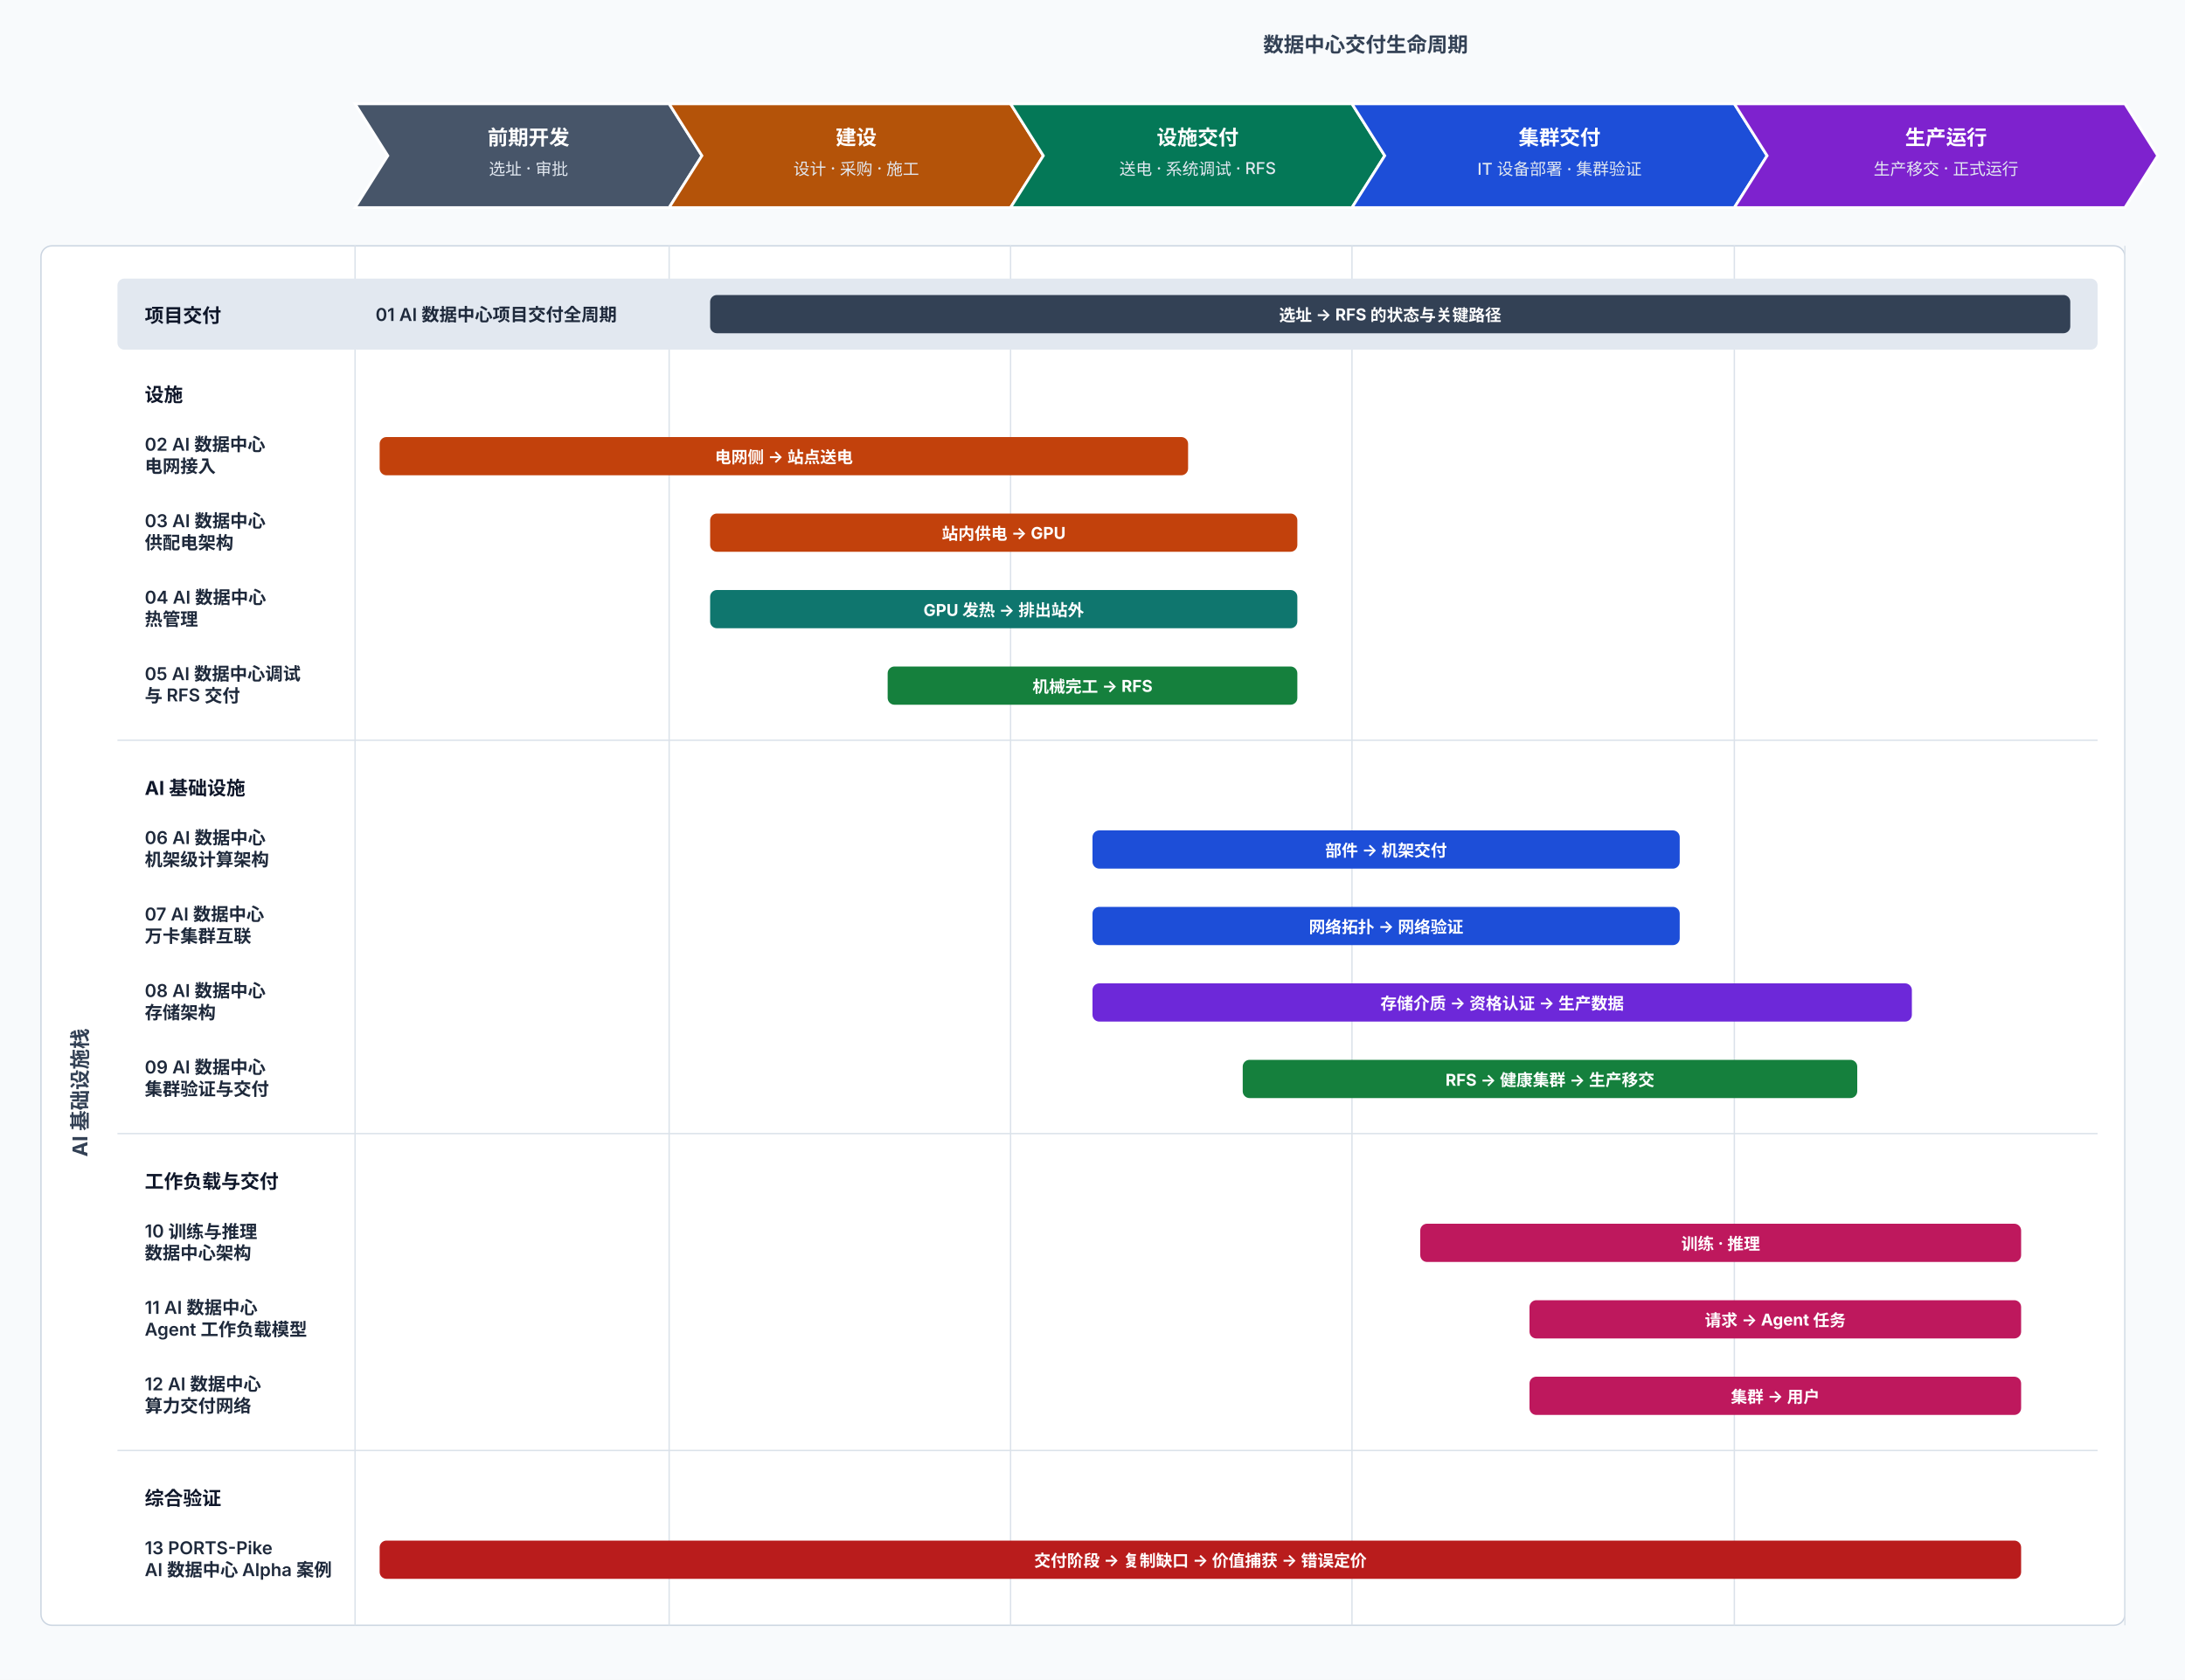
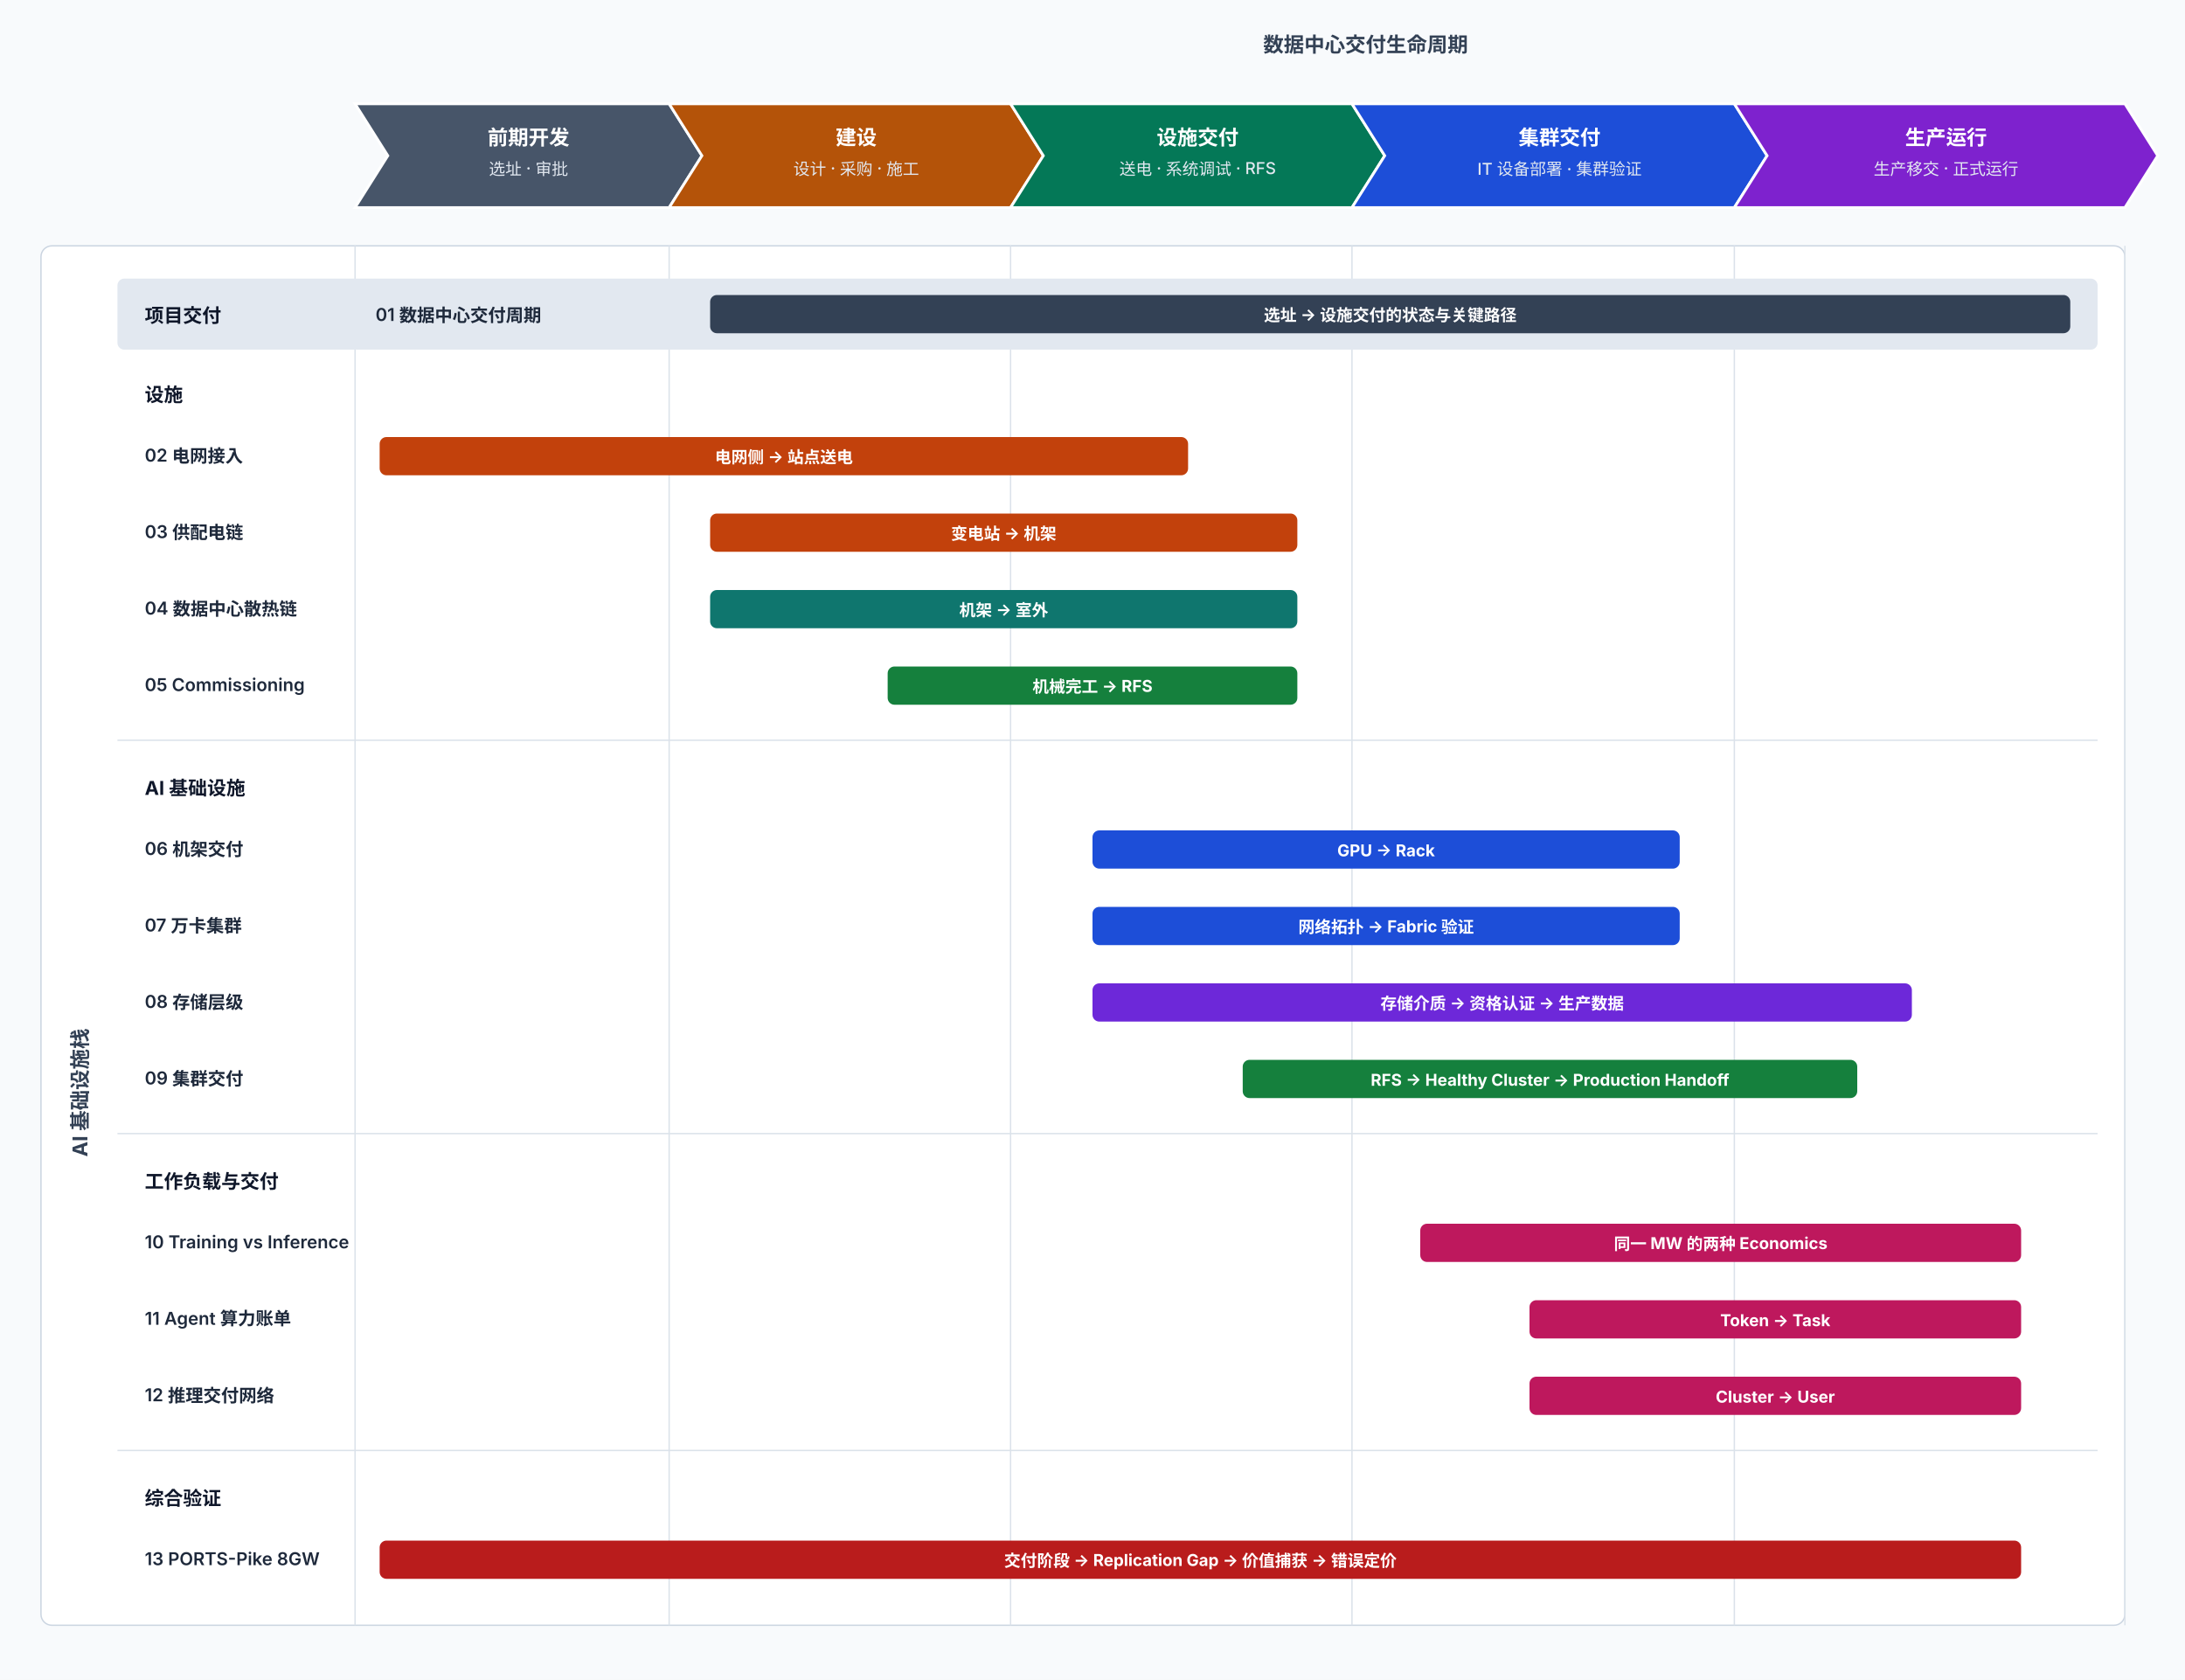
<svg xmlns="http://www.w3.org/2000/svg" width="1600" height="1230" viewBox="0 90 1600 1230" role="img" aria-labelledby="title desc">
  <defs>
    <style>
      .bg{fill:#f8fafc}.panel{fill:#fff;stroke:#cbd5e1;stroke-width:1}.grid{stroke:#dbe2ea;stroke-width:1}.milestone{stroke:#fff;stroke-width:2}
      .axis{font:700 15px -apple-system,BlinkMacSystemFont,"Segoe UI",sans-serif;fill:#334155}.phase{font:700 15px -apple-system,BlinkMacSystemFont,"Segoe UI",sans-serif;fill:#fff;text-anchor:middle}.phase-note{font:500 12px -apple-system,BlinkMacSystemFont,"Segoe UI",sans-serif;fill:#e2e8f0;text-anchor:middle}
      .group{font:700 14px -apple-system,BlinkMacSystemFont,"Segoe UI",sans-serif;fill:#0f172a}.row{font:600 13px -apple-system,BlinkMacSystemFont,"Segoe UI",sans-serif;fill:#1e293b}.small{font:500 11px -apple-system,BlinkMacSystemFont,"Segoe UI",sans-serif;fill:#64748b}.bartext{font:700 12px -apple-system,BlinkMacSystemFont,"Segoe UI",sans-serif;fill:#fff;text-anchor:middle}
      .development{fill:#475569}.build{fill:#b45309}.facility{fill:#047857}.cluster{fill:#1d4ed8}.operations{fill:#7e22ce}
      .overview{fill:#334155}.power{fill:#c2410c}.thermal{fill:#0f766e}.handoff{fill:#15803d}.compute{fill:#1d4ed8}.data{fill:#6d28d9}.service{fill:#be185d}.case{fill:#b91c1c}
    </style>
  </defs>
  <rect class="bg" width="1600" height="1320" />
  <text class="axis" x="1000" y="128" text-anchor="middle">数据中心交付生命周期</text>
  <path class="development milestone" d="M260 166H490L514 204L490 242H260L284 204Z" />
  <text class="phase" x="387" y="196">前期开发</text>
  <text class="phase-note" x="387" y="218">选址 · 审批</text>
  <path class="build milestone" d="M490 166H740L764 204L740 242H490L514 204Z" />
  <text class="phase" x="627" y="196">建设</text>
  <text class="phase-note" x="627" y="218">设计 · 采购 · 施工</text>
  <path class="facility milestone" d="M740 166H990L1014 204L990 242H740L764 204Z" />
  <text class="phase" x="877" y="196">设施交付</text>
  <text class="phase-note" x="877" y="218">送电 · 系统调试 · RFS</text>
  <path class="cluster milestone" d="M990 166H1270L1294 204L1270 242H990L1014 204Z" />
  <text class="phase" x="1142" y="196">集群交付</text>
  <text class="phase-note" x="1142" y="218">IT 设备部署 · 集群验证</text>
  <path class="operations milestone" d="M1270 166H1556L1580 204L1556 242H1270L1294 204Z" />
  <text class="phase" x="1425" y="196">生产运行</text>
  <text class="phase-note" x="1425" y="218">生产移交 · 正式运行</text>
  <rect class="panel" x="30" y="270" width="1526" height="1010" rx="8" />
  <text class="axis" transform="translate(64 890) rotate(-90)" text-anchor="middle">AI 基础设施栈</text>
  <line class="grid" x1="260" y1="270" x2="260" y2="1280" />
  <line class="grid" x1="490" y1="270" x2="490" y2="1280" />
  <line class="grid" x1="740" y1="270" x2="740" y2="1280" />
  <line class="grid" x1="990" y1="270" x2="990" y2="1280" />
  <line class="grid" x1="1270" y1="270" x2="1270" y2="1280" />
  <line class="grid" x1="1556" y1="270" x2="1556" y2="1280" />
  <rect x="86" y="294" width="1450" height="52" fill="#e2e8f0" rx="5" />
  <text class="group" x="106" y="326">项目交付</text>
-   <text class="row" x="275" y="325">01 AI 数据中心项目交付全周期</text>
+   <text class="row" x="275" y="325">01 数据中心交付周期</text>
  <rect class="overview" x="520" y="306" width="996" height="28" rx="5" />
-   <text class="bartext" x="1018" y="325">选址 → RFS 的状态与关键路径</text>
+   <text class="bartext" x="1018" y="325">选址 → 设施交付的状态与关键路径</text>
  <text class="group" x="106" y="384">设施</text>
-   <text class="row" x="106" y="420">
-     <tspan x="106">02 AI 数据中心</tspan>
-     <tspan x="106" dy="16">电网接入</tspan>
-   </text>
+   <text class="row" x="106" y="428">02 电网接入</text>
  <rect class="power" x="278" y="410" width="592" height="28" rx="5" />
  <text class="bartext" x="574" y="429">电网侧 → 站点送电</text>
-   <text class="row" x="106" y="476">
-     <tspan x="106">03 AI 数据中心</tspan>
-     <tspan x="106" dy="16">供配电架构</tspan>
-   </text>
+   <text class="row" x="106" y="484">03 供配电链</text>
  <rect class="power" x="520" y="466" width="430" height="28" rx="5" />
-   <text class="bartext" x="735" y="485">站内供电 → GPU</text>
-   <text class="row" x="106" y="532">
-     <tspan x="106">04 AI 数据中心</tspan>
-     <tspan x="106" dy="16">热管理</tspan>
-   </text>
+   <text class="bartext" x="735" y="485">变电站 → 机架</text>
+   <text class="row" x="106" y="540">04 数据中心散热链</text>
  <rect class="thermal" x="520" y="522" width="430" height="28" rx="5" />
-   <text class="bartext" x="735" y="541">GPU 发热 → 排出站外</text>
-   <text class="row" x="106" y="588">
-     <tspan x="106">05 AI 数据中心调试</tspan>
-     <tspan x="106" dy="16">与 RFS 交付</tspan>
-   </text>
+   <text class="bartext" x="735" y="541">机架 → 室外</text>
+   <text class="row" x="106" y="596">05 Commissioning</text>
  <rect class="handoff" x="650" y="578" width="300" height="28" rx="5" />
  <text class="bartext" x="800" y="597">机械完工 → RFS</text>
  <line class="grid" x1="86" y1="632" x2="1536" y2="632" />
  <text class="group" x="106" y="672">AI 基础设施</text>
-   <text class="row" x="106" y="708">
-     <tspan x="106">06 AI 数据中心</tspan>
-     <tspan x="106" dy="16">机架级计算架构</tspan>
-   </text>
+   <text class="row" x="106" y="716">06 机架交付</text>
  <rect class="compute" x="800" y="698" width="430" height="28" rx="5" />
-   <text class="bartext" x="1015" y="717">部件 → 机架交付</text>
-   <text class="row" x="106" y="764">
-     <tspan x="106">07 AI 数据中心</tspan>
-     <tspan x="106" dy="16">万卡集群互联</tspan>
-   </text>
+   <text class="bartext" x="1015" y="717">GPU → Rack</text>
+   <text class="row" x="106" y="772">07 万卡集群</text>
  <rect class="compute" x="800" y="754" width="430" height="28" rx="5" />
-   <text class="bartext" x="1015" y="773">网络拓扑 → 网络验证</text>
-   <text class="row" x="106" y="820">
-     <tspan x="106">08 AI 数据中心</tspan>
-     <tspan x="106" dy="16">存储架构</tspan>
-   </text>
+   <text class="bartext" x="1015" y="773">网络拓扑 → Fabric 验证</text>
+   <text class="row" x="106" y="828">08 存储层级</text>
  <rect class="data" x="800" y="810" width="600" height="28" rx="5" />
  <text class="bartext" x="1100" y="829">存储介质 → 资格认证 → 生产数据</text>
-   <text class="row" x="106" y="876">
-     <tspan x="106">09 AI 数据中心</tspan>
-     <tspan x="106" dy="16">集群验证与交付</tspan>
-   </text>
+   <text class="row" x="106" y="884">09 集群交付</text>
  <rect class="handoff" x="910" y="866" width="450" height="28" rx="5" />
-   <text class="bartext" x="1135" y="885">RFS → 健康集群 → 生产移交</text>
+   <text class="bartext" x="1135" y="885">RFS → Healthy Cluster → Production Handoff</text>
  <line class="grid" x1="86" y1="920" x2="1536" y2="920" />
  <text class="group" x="106" y="960">工作负载与交付</text>
-   <text class="row" x="106" y="996">
-     <tspan x="106">10 训练与推理</tspan>
-     <tspan x="106" dy="16">数据中心架构</tspan>
-   </text>
+   <text class="row" x="106" y="1004">10 Training vs Inference</text>
  <rect class="service" x="1040" y="986" width="440" height="28" rx="5" />
-   <text class="bartext" x="1260" y="1005">训练 · 推理</text>
-   <text class="row" x="106" y="1052">
-     <tspan x="106">11 AI 数据中心</tspan>
-     <tspan x="106" dy="16">Agent 工作负载模型</tspan>
-   </text>
+   <text class="bartext" x="1260" y="1005">同一 MW 的两种 Economics</text>
+   <text class="row" x="106" y="1060">11 Agent 算力账单</text>
  <rect class="service" x="1120" y="1042" width="360" height="28" rx="5" />
-   <text class="bartext" x="1300" y="1061">请求 → Agent 任务</text>
-   <text class="row" x="106" y="1108">
-     <tspan x="106">12 AI 数据中心</tspan>
-     <tspan x="106" dy="16">算力交付网络</tspan>
-   </text>
+   <text class="bartext" x="1300" y="1061">Token → Task</text>
+   <text class="row" x="106" y="1116">12 推理交付网络</text>
  <rect class="service" x="1120" y="1098" width="360" height="28" rx="5" />
-   <text class="bartext" x="1300" y="1117">集群 → 用户</text>
+   <text class="bartext" x="1300" y="1117">Cluster → User</text>
  <line class="grid" x1="86" y1="1152" x2="1536" y2="1152" />
  <text class="group" x="106" y="1192">综合验证</text>
-   <text class="row" x="106" y="1228">
-     <tspan x="106">13 PORTS-Pike</tspan>
-     <tspan x="106" dy="16">AI 数据中心 Alpha 案例</tspan>
-   </text>
+   <text class="row" x="106" y="1236">13 PORTS-Pike 8GW</text>
  <rect class="case" x="278" y="1218" width="1202" height="28" rx="5" />
-   <text class="bartext" x="879" y="1237">交付阶段 → 复制缺口 → 价值捕获 → 错误定价</text>
+   <text class="bartext" x="879" y="1237">交付阶段 → Replication Gap → 价值捕获 → 错误定价</text>
</svg>
